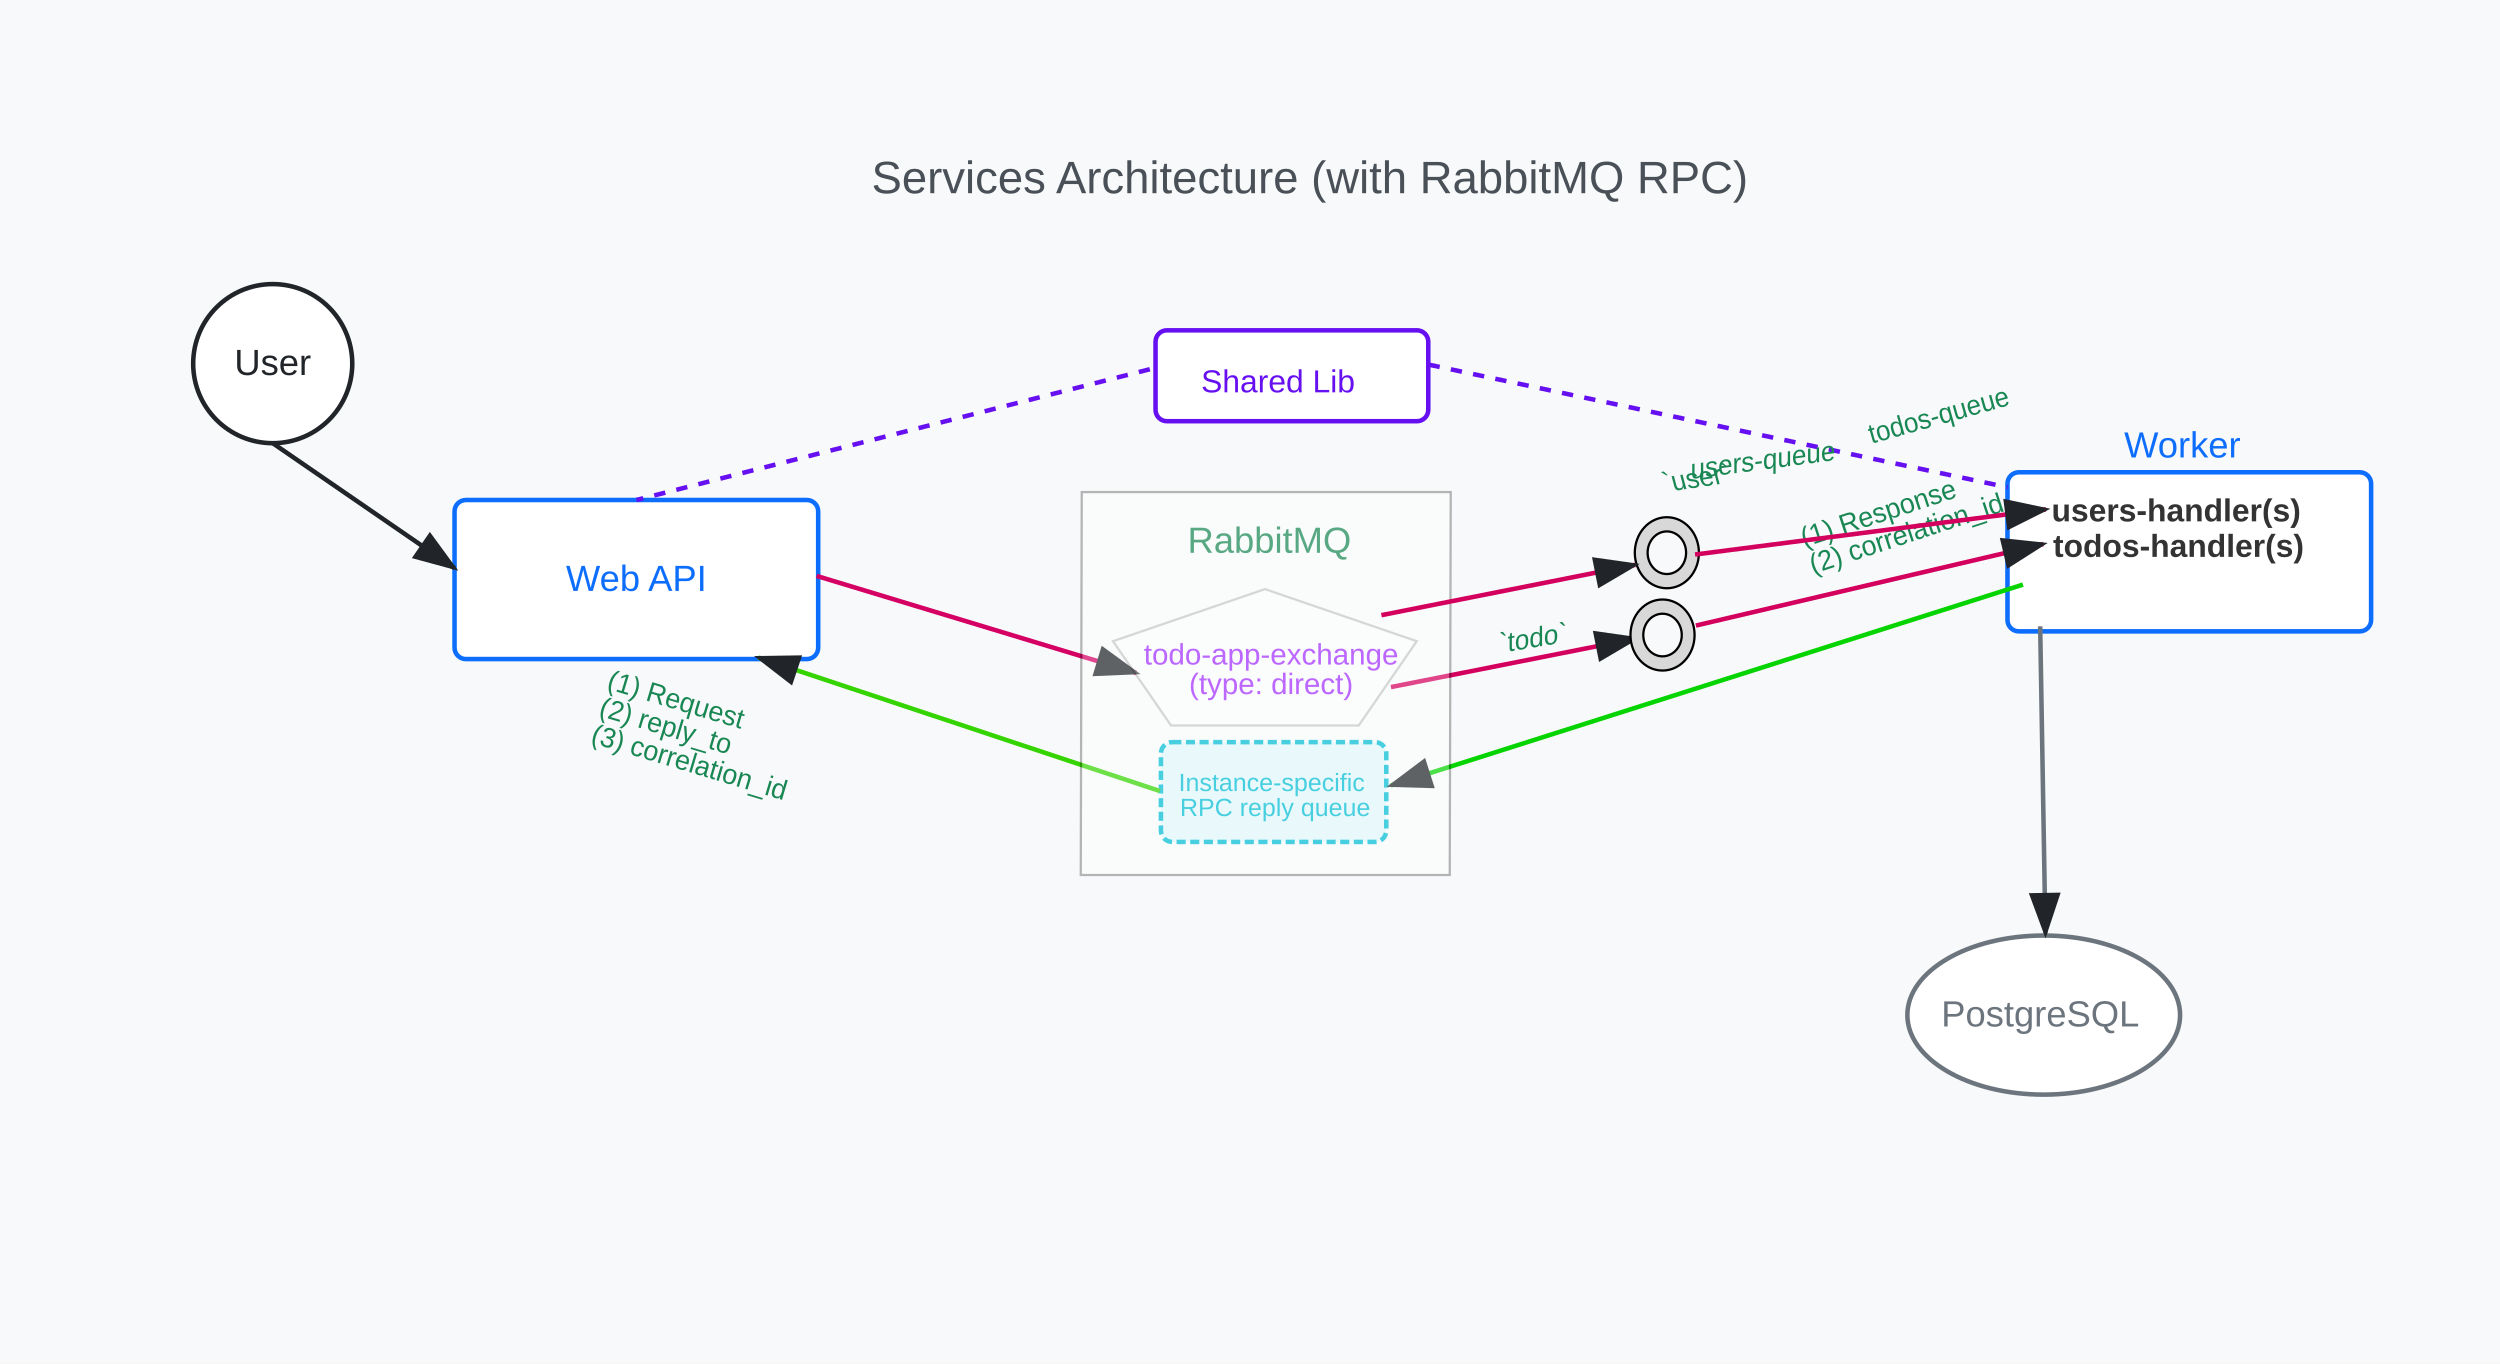
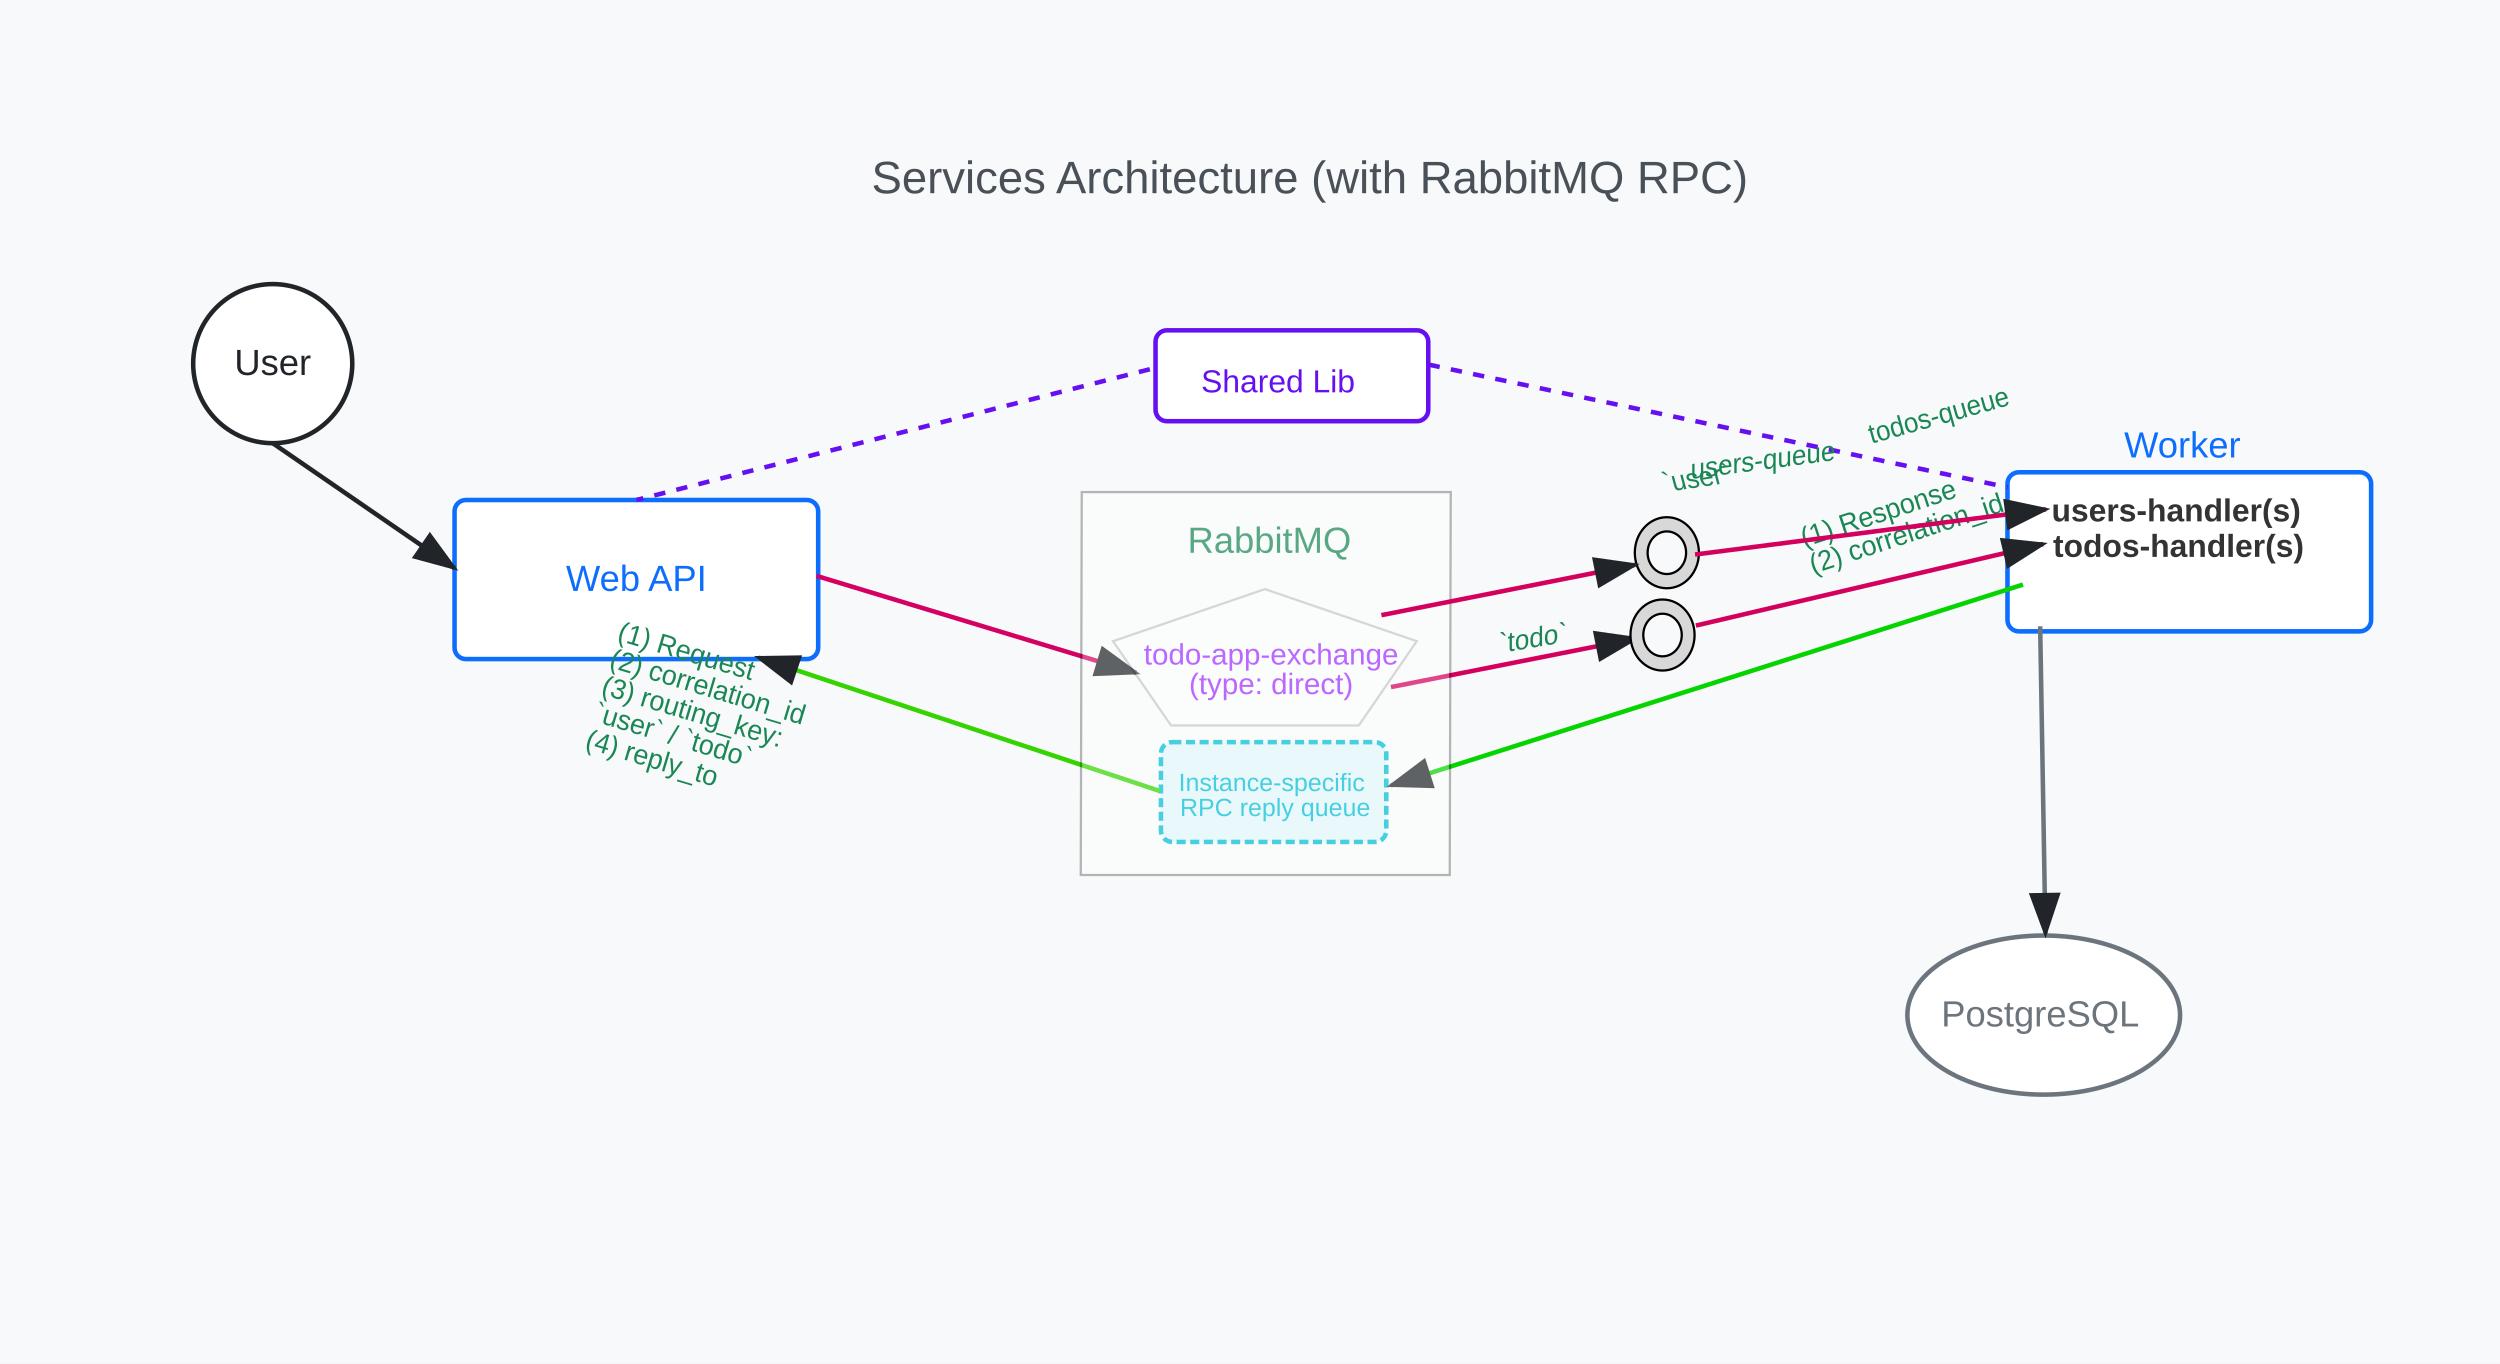
<svg xmlns="http://www.w3.org/2000/svg" xmlns:ns1="https://boxy-svg.com" width="1100" height="600">
  <rect width="1100" height="600" fill="#f8f9fa" style="" />
  <text x="383.482" y="85.019" font-family="Arial" font-size="20" fill="#495057" style="white-space: pre; font-size: 20px;">Services Architecture (with RabbitMQ RPC)</text>
  <circle cx="120" cy="160" r="35" fill="#fff" stroke="#212529" stroke-width="2" />
  <text x="120" y="165" font-family="Arial" font-size="16" fill="#212529" text-anchor="middle" style="white-space: pre;">User</text>
  <rect x="200" y="220" width="160" height="70" fill="#fff" stroke="#0d6efd" stroke-width="2" rx="5" />
  <text x="280" y="260" font-family="Arial" font-size="16" fill="#0d6efd" text-anchor="middle" style="white-space: pre;">Web API</text>
  <text x="558.526" y="243.226" font-family="Arial" font-size="16" fill="#198754" text-anchor="middle" style="white-space: pre; font-size: 16px;">RabbitMQ</text>
  <rect x="883.291" y="207.802" width="160" height="70" fill="#fff" stroke="#0d6efd" stroke-width="2" rx="5" />
  <text x="960.242" y="201.296" font-family="Arial" font-size="16" fill="#0d6efd" text-anchor="middle" style="white-space: pre; font-size: 16px;">Worker</text>
  <ellipse cx="899.238" cy="446.633" rx="60" ry="35" fill="#fff" stroke="#6c757d" stroke-width="2" />
  <text x="897.713" y="451.633" font-family="Arial" font-size="16" fill="#6c757d" text-anchor="middle" style="white-space: pre; font-size: 16px;">PostgreSQL</text>
  <rect x="508.437" y="145.336" width="120" height="40" fill="#fff" stroke="#6610f2" stroke-width="2" rx="5" />
  <text x="562.338" y="172.624" font-family="Arial" font-size="14" fill="#6610f2" text-anchor="middle" style="white-space: pre; font-size: 14px;">Shared Lib</text>
  <text style="fill: rgb(145, 7, 255); font-family: Arial; font-size: 13px; text-anchor: middle; white-space: pre;" x="559.288" y="292.394">todo-app-exchange<tspan x="559.288" dy="1em">​</tspan>(type: direct)</text>
  <text x="534.892" y="355.425" font-family="Arial" font-size="11" fill="#ffc107" text-anchor="middle" style="white-space: pre; font-size: 11px;"> </text>
  <rect x="510.813" y="326.544" width="99.148" height="43.901" fill="#e0f7fa" stroke="#00bcd4" stroke-dasharray="4,2" stroke-width="2" rx="5" style="" />
  <text x="554.962" y="342.732" font-family="Arial" font-size="11" fill="#00bcd4" text-anchor="middle" style="white-space: pre; font-size: 11px;" transform="matrix(1, 0, 0, 1, 6.099111, 5.336722)">Instance-specific <tspan x="554.962" dy="1em">​</tspan>RPC reply queue </text>
  <line x1="120" y1="195" x2="200" y2="250" stroke="#212529" stroke-width="2" marker-end="url(#arrowhead)" />
  <text x="140" y="232.834" font-family="Arial" font-size="13" fill="#212529" style="white-space: pre; font-size: 13px; transform-box: fill-box; transform-origin: 57.013% -12.061%;" transform="matrix(0.675814, 0.528692, -0.58373, 0.746168, -14.61446, 0.155648)">REST</text>
-   <text x="238.532" y="330.388" font-family="Arial" font-size="12" fill="#198754" style="white-space: pre; font-size: 12px; transform-box: fill-box; transform-origin: 50% 50%;" transform="matrix(0.947453, 0.283658, -0.295572, 0.987248, 138.2593, -90.92082)">(1) Request<tspan x="238.532" dy="1em">​</tspan>(2) reply_to<tspan x="238.532" dy="1em">​</tspan>(3) correlation_id</text>
+   <text x="238.532" y="330.388" font-family="Arial" font-size="12" fill="#198754" style="white-space: pre; font-size: 12px; transform-box: fill-box; transform-origin: 50% 50%;" transform="matrix(0.947453, 0.283658, -0.295572, 0.987248, 142.8336, -112.2677)">(1) Request<tspan x="238.532" dy="1em">​</tspan>(2) correlation_id<tspan x="238.532" dy="1em">​</tspan>(3) routing_key: <tspan x="238.532" dy="1em">​</tspan>`user` / `todo`<tspan x="238.532" dy="1em">​</tspan>(4) reply_to</text>
  <line x1="359.289" y1="253.406" x2="499.943" y2="296.05" stroke-width="2" marker-end="url(#arrowhead)" style="stroke: rgb(212, 0, 100);" />
  <text x="300" y="340" font-family="Arial" font-size="11" fill="#00bcd4" style="white-space: pre;"> </text>
  <line x1="890.101" y1="257.216" x2="612.013" y2="345.603" stroke-width="2" marker-end="url(#arrowhead)" style="stroke: rgb(6, 212, 0);" />
  <text x="680.051" y="345.337" font-family="Arial" font-size="11" fill="#00bcd4" style="white-space: pre; font-size: 11px;"> </text>
  <line x1="897.675" y1="275.584" x2="900" y2="410.87" stroke="#6c757d" stroke-width="2" marker-end="url(#arrowhead)" style="" />
  <text x="910" y="340" font-family="Arial" font-size="12" fill="#6c757d" style="white-space: pre; font-size: 12px; transform-box: fill-box; transform-origin: 50% 50%;" transform="matrix(0.003229, 0.999995, -0.999995, 0.003229, -16.01011, -2.286806)">CRUD</text>
  <line x1="505.922" y1="162.465" x2="280" y2="220" stroke="#6610f2" stroke-width="2" stroke-dasharray="5,5" style="" />
  <line x1="628.576" y1="160.431" x2="883.331" y2="214.41" stroke="#6610f2" stroke-width="2" stroke-dasharray="5,5" style="transform-origin: 775.987px 196.897px;" />
  <defs>
    <marker id="arrowhead" markerWidth="10" markerHeight="7" refX="9" refY="3.5" orient="auto">
      <polygon points="0 0, 10 3.5, 0 7" fill="#212529" />
    </marker>
  </defs>
  <text style="white-space: pre; fill: rgb(51, 51, 51); font-family: Arial, sans-serif; font-size: 28px;" x="323.253" y="449.047"> </text>
  <line x1="612.012" y1="302.312" x2="719.882" y2="280.916" stroke-width="2" marker-end="url(#arrowhead)" style="stroke-width: 2; stroke: rgb(212, 0, 94);" />
  <line x1="510.327" y1="348.056" x2="333.637" y2="289.301" stroke-width="2" marker-end="url(#arrowhead)" style="stroke-width: 2; stroke: rgb(53, 212, 0);" />
  <text x="238.532" y="330.388" font-family="Arial" font-size="12" fill="#198754" style="white-space: pre; font-size: 12px; transform-box: fill-box; transform-origin: 50% 50%;" transform="matrix(0.939663, -0.308485, 0.321442, 0.97913, 463.5475, -9.067609)">(1) Response<tspan x="238.532" dy="1em">​</tspan>(2) correlation_id</text>
  <path d="M 731.512 279.415 m -14.104 0 a 14.104 15.629 0 1 0 28.208 0 a 14.104 15.629 0 1 0 -28.208 0 Z M 731.512 279.415 m -8.463 0 a 8.463 9.377 0 0 1 16.926 0 a 8.463 9.377 0 0 1 -16.926 0 Z" ns1:shape="ring 731.512 279.415 8.463 9.377 14.104 15.629 1@b6a834c9" style="fill: rgb(216, 216, 216); stroke: rgb(0, 0, 0);" />
  <text x="238.532" y="330.388" font-family="Arial" font-size="12" fill="#198754" style="white-space: pre; font-size: 12px; transform-box: fill-box; transform-origin: 50% 50%;" transform="matrix(0.91965, -0.257998, 0.278362, 0.992238, 512.0894, -71.00646)">todos-queue</text>
  <line x1="746.191" y1="275.248" x2="899.043" y2="239.366" stroke-width="2" marker-end="url(#arrowhead)" style="stroke-width: 2; stroke: rgb(212, 0, 94);" />
  <rect x="482.438" y="249.739" width="162.352" height="168.488" style="stroke: rgb(0, 0, 0); opacity: 0.28; fill: rgb(255, 255, 255);" transform="matrix(1, 0, -0.002549, 1, -5.833675, -33.22004)" />
  <path d="M 556.544 259.212 L 623.369 282.128 L 597.844 319.206 L 515.244 319.206 L 489.719 282.128 Z" ns1:shape="n-gon 556.544 292.376 70.264 33.164 5 0 1@2bdebf53" style="stroke: rgb(0, 0, 0); opacity: 0.15; fill: rgb(255, 255, 255);" />
  <path d="M 733.418 243.202 m -14.104 0 a 14.104 15.629 0 1 0 28.208 0 a 14.104 15.629 0 1 0 -28.208 0 Z M 733.418 243.202 m -8.463 0 a 8.463 9.377 0 0 1 16.926 0 a 8.463 9.377 0 0 1 -16.926 0 Z" ns1:shape="ring 733.418 243.202 8.463 9.377 14.104 15.629 1@bf1d9379" style="fill: rgb(216, 216, 216); stroke: rgb(0, 0, 0); stroke-width: 1;" />
  <text x="238.532" y="330.388" font-family="Arial" font-size="12" fill="#198754" style="white-space: pre; font-size: 12px; transform-box: fill-box; transform-origin: 72.666% -226.147%;" transform="matrix(0.955154, -0.12576, 0, 1.030544, 516.0049, -99.69128)">users-queue</text>
  <polyline stroke-width="2" marker-end="url(#arrowhead)" style="stroke-width: 2; stroke: rgb(212, 0, 94);" points="607.818 270.672 638.357 264.614 719.5 248.514" />
  <polyline stroke-width="2" marker-end="url(#arrowhead)" style="stroke-width: 2; stroke: rgb(212, 0, 94);" points="745.811 243.988 788.024 238.556 900.187 224.118" />
  <text x="238.532" y="330.388" font-family="Arial" font-size="12" fill="#198754" style="white-space: pre; font-size: 12px; transform-box: fill-box; transform-origin: 103.429% 55.671%;" transform="matrix(0.950853, -0.140418, 0.263454, 0.996299, 418.7834, -79.13114)">`user`</text>
  <text x="238.532" y="330.388" font-family="Arial" font-size="12" fill="#198754" style="white-space: pre; font-size: 12px;" transform="matrix(0.955154, -0.159659, 0, 1.030544, 431.6982, -14.98535)">`todo`</text>
  <text style="fill: rgb(51, 51, 51); font-family: Arial, sans-serif; font-size: 14px; font-weight: 700; white-space: pre;" x="902.669" y="229.395">users-handler(s)</text>
  <text style="fill: rgb(51, 51, 51); font-family: Arial, sans-serif; font-size: 14px; font-weight: 700; white-space: pre; stroke-width: 1;" x="903.326" y="245.023">todos-handler(s)</text>
</svg>
